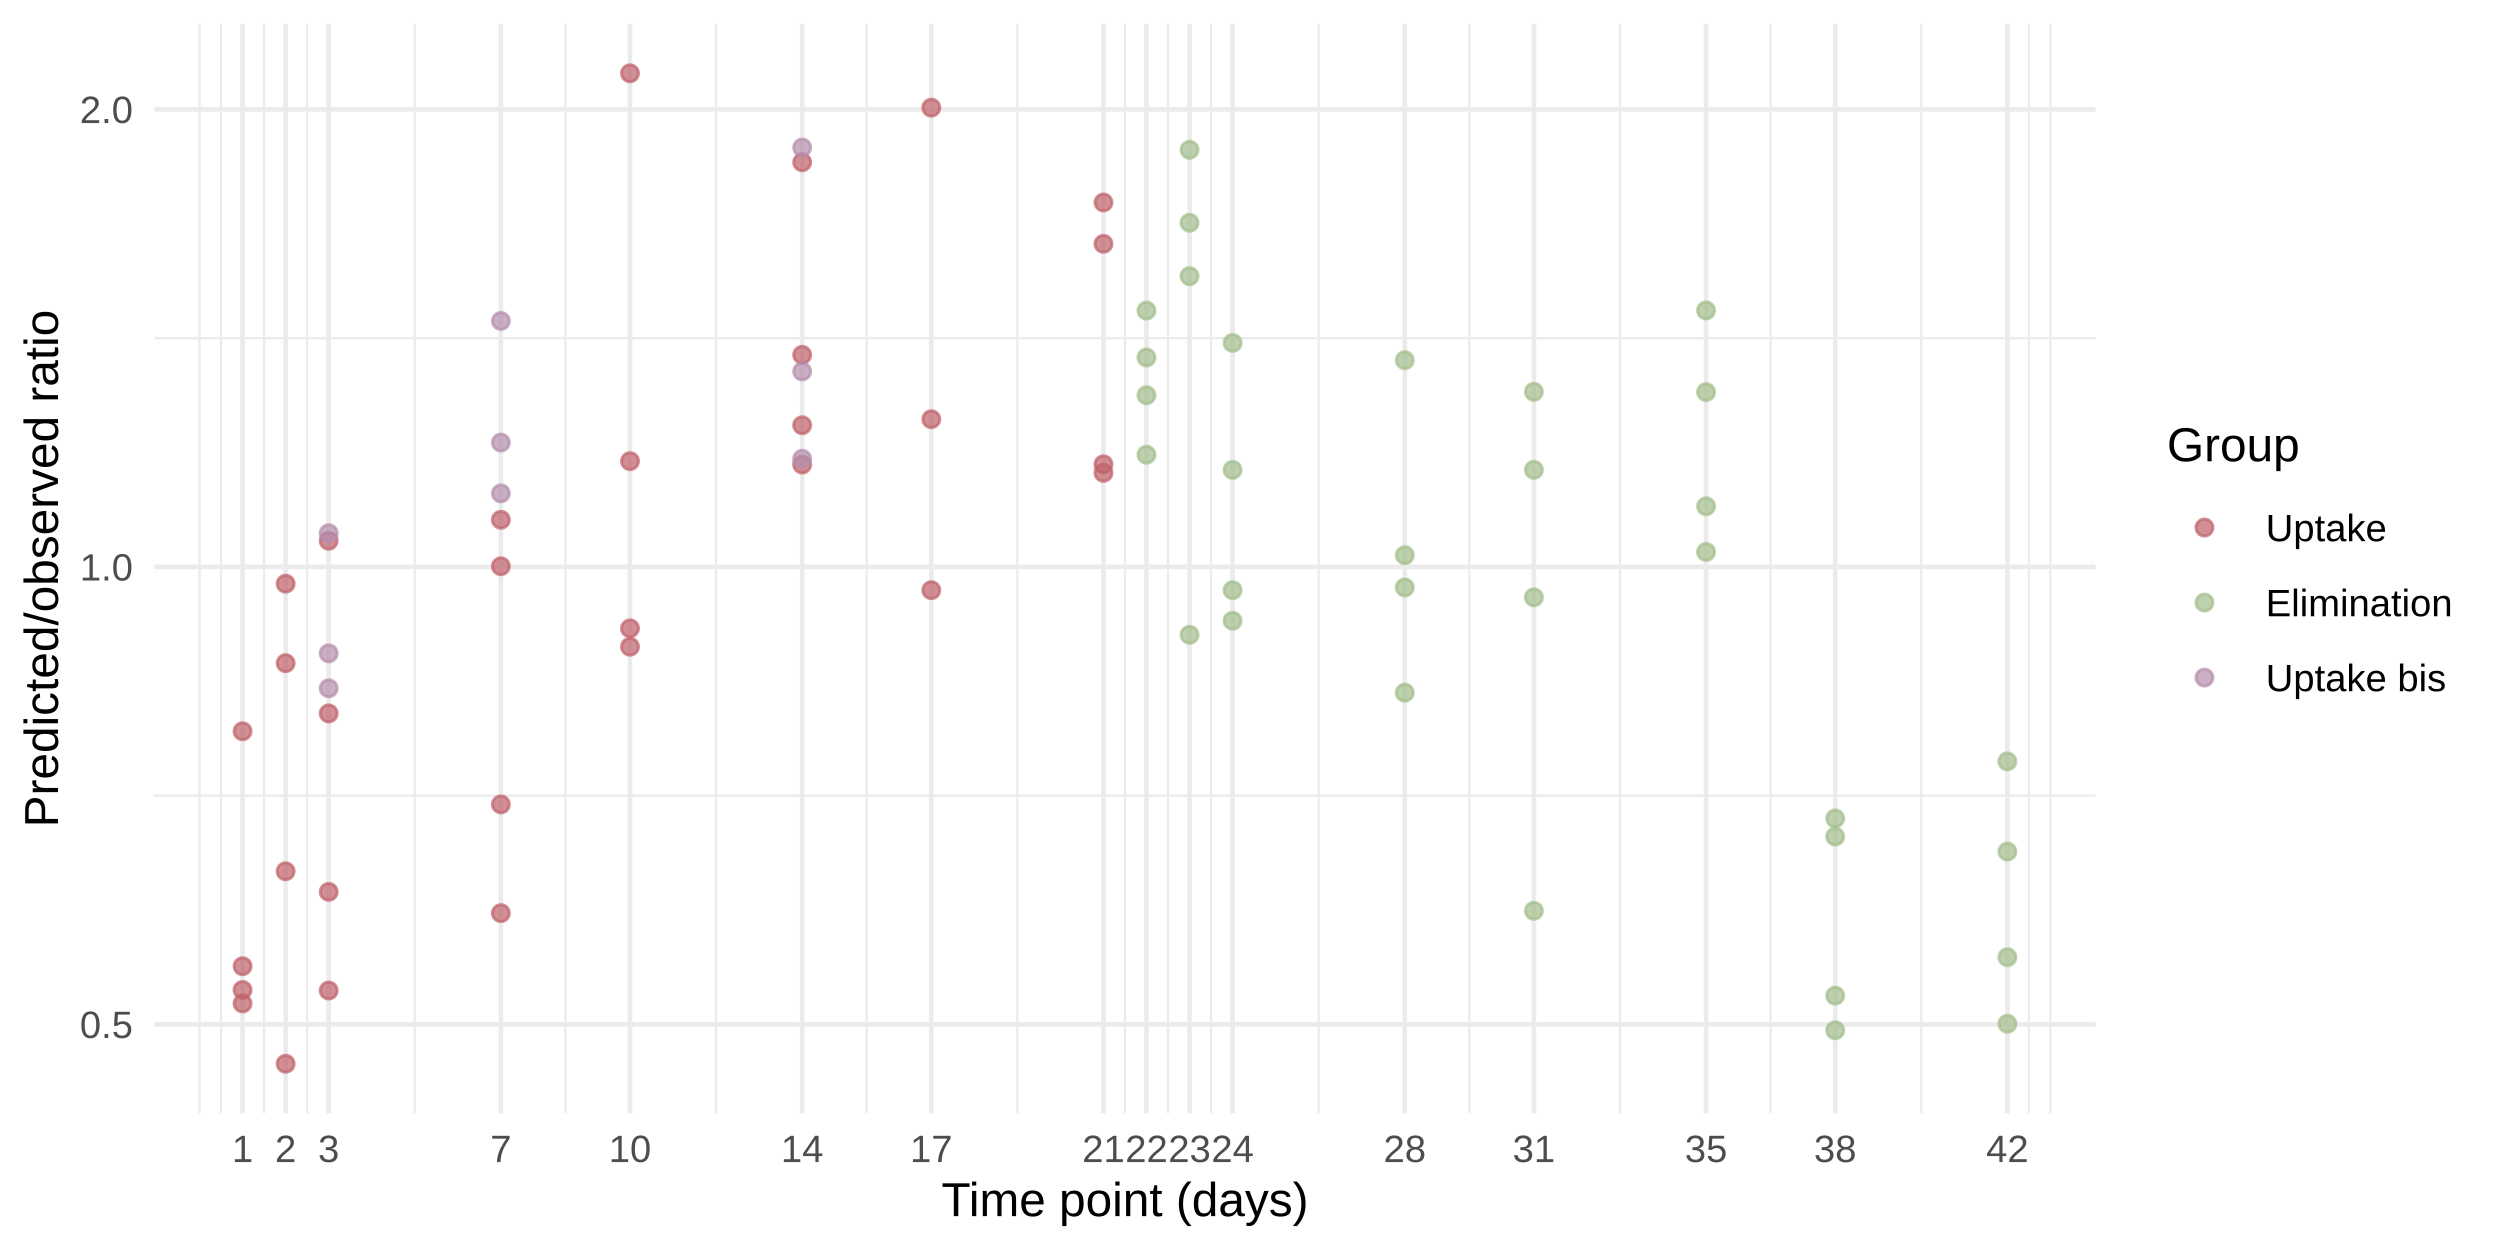
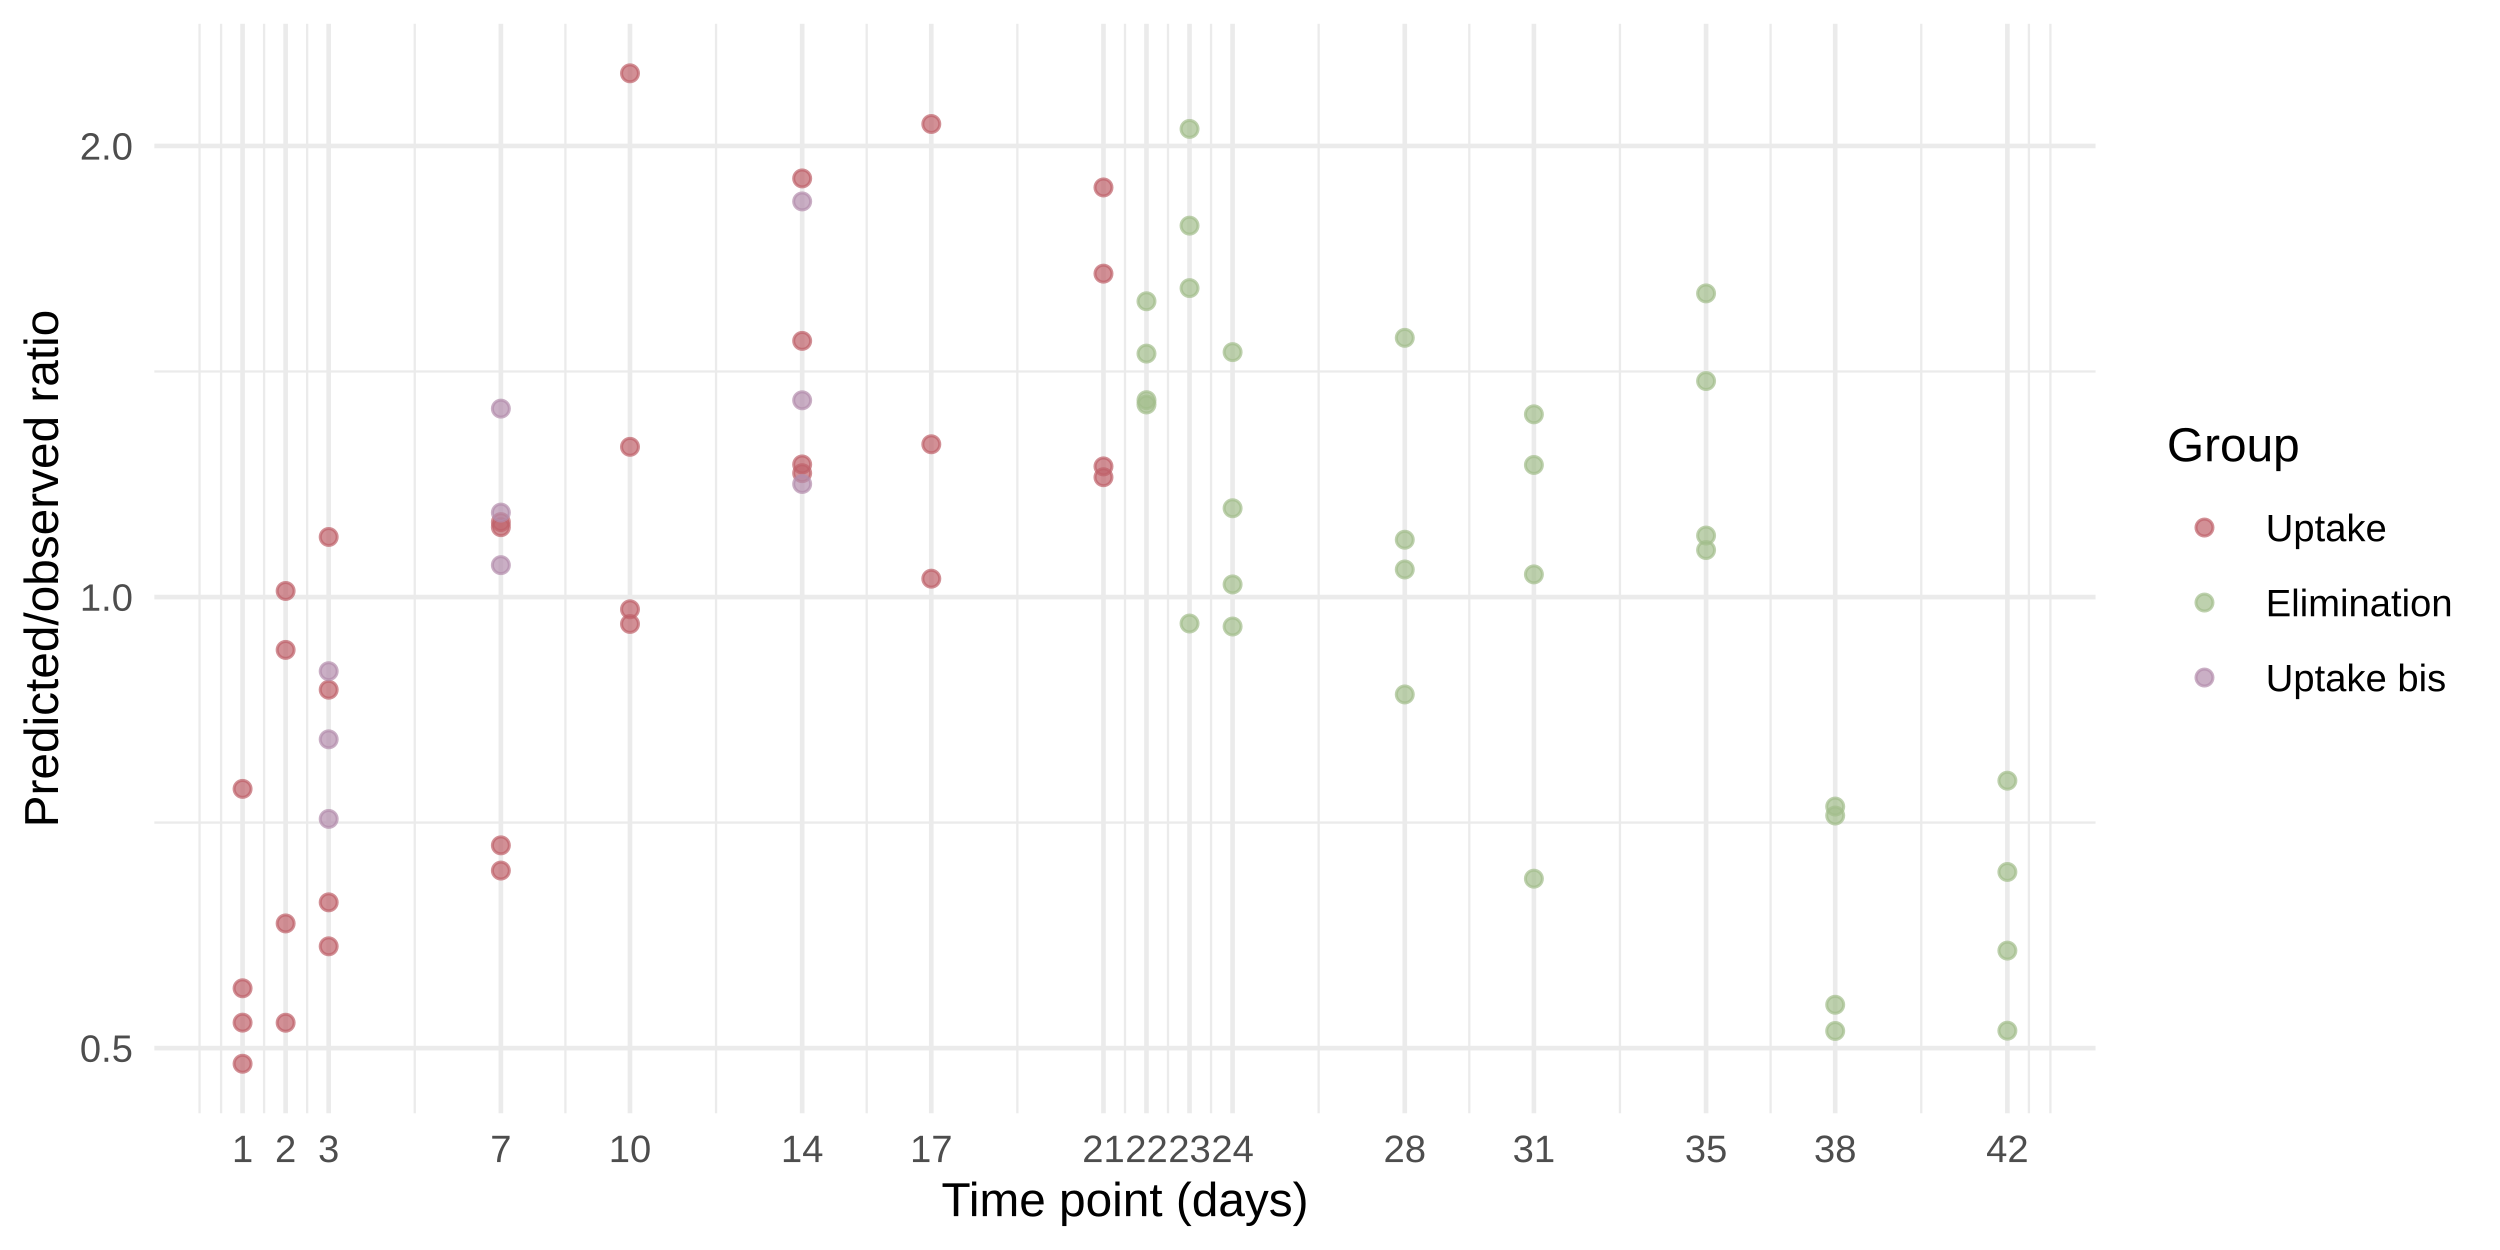
<svg xmlns="http://www.w3.org/2000/svg" width="576.00pt" height="288.00pt" viewBox="0 0 576.00 288.00">
  <g class="svglite">
    <defs>
      <style type="text/css">
    .svglite line, .svglite polyline, .svglite polygon, .svglite path, .svglite rect, .svglite circle {
      fill: none;
      stroke: #000000;
      stroke-linecap: round;
      stroke-linejoin: round;
      stroke-miterlimit: 10.00;
    }
    .svglite text {
      white-space: pre;
    }
    .svglite g.glyphgroup path {
      fill: inherit;
      stroke: none;
    }
  </style>
    </defs>
    <rect width="100%" height="100%" style="stroke: none; fill: #FFFFFF;" />
    <defs>
      <clipPath id="cpMC4wMHw1NzYuMDB8MC4wMHwyODguMDA=">
        <rect x="0.00" y="0.00" width="576.00" height="288.00" />
      </clipPath>
    </defs>
    <g clip-path="url(#cpMC4wMHw1NzYuMDB8MC4wMHwyODguMDA=)">
      <rect x="-0" y="0.00" width="576.00" height="288.00" style="stroke-width: 1.07; stroke: none; fill: #FFFFFF;" />
    </g>
    <defs>
      <clipPath id="cpMzUuNTZ8NDgyLjgzfDUuNDh8MjU2LjUw">
        <rect x="35.56" y="5.48" width="447.26" height="251.02" />
      </clipPath>
    </defs>
    <g clip-path="url(#cpMzUuNTZ8NDgyLjgzfDUuNDh8MjU2LjUw)">
-       <polyline points="35.56,183.31 482.83,183.31 " style="stroke-width: 0.53; stroke: #EBEBEB; stroke-linecap: butt;" />
-       <polyline points="35.56,77.91 482.83,77.91 " style="stroke-width: 0.53; stroke: #EBEBEB; stroke-linecap: butt;" />
+       <polyline points="35.56,189.52 482.83,189.52 " style="stroke-width: 0.53; stroke: #EBEBEB; stroke-linecap: butt;" />
+       <polyline points="35.56,85.59 482.83,85.59 " style="stroke-width: 0.53; stroke: #EBEBEB; stroke-linecap: butt;" />
      <polyline points="45.98,256.50 45.98,5.48 " style="stroke-width: 0.53; stroke: #EBEBEB; stroke-linecap: butt;" />
      <polyline points="50.94,256.50 50.94,5.48 " style="stroke-width: 0.53; stroke: #EBEBEB; stroke-linecap: butt;" />
      <polyline points="60.85,256.50 60.85,5.48 " style="stroke-width: 0.53; stroke: #EBEBEB; stroke-linecap: butt;" />
      <polyline points="70.77,256.50 70.77,5.48 " style="stroke-width: 0.53; stroke: #EBEBEB; stroke-linecap: butt;" />
      <polyline points="95.56,256.50 95.56,5.48 " style="stroke-width: 0.53; stroke: #EBEBEB; stroke-linecap: butt;" />
      <polyline points="130.27,256.50 130.27,5.48 " style="stroke-width: 0.53; stroke: #EBEBEB; stroke-linecap: butt;" />
      <polyline points="164.98,256.50 164.98,5.48 " style="stroke-width: 0.53; stroke: #EBEBEB; stroke-linecap: butt;" />
      <polyline points="199.69,256.50 199.69,5.48 " style="stroke-width: 0.53; stroke: #EBEBEB; stroke-linecap: butt;" />
      <polyline points="234.40,256.50 234.40,5.48 " style="stroke-width: 0.53; stroke: #EBEBEB; stroke-linecap: butt;" />
      <polyline points="259.20,256.50 259.20,5.48 " style="stroke-width: 0.53; stroke: #EBEBEB; stroke-linecap: butt;" />
      <polyline points="269.11,256.50 269.11,5.48 " style="stroke-width: 0.53; stroke: #EBEBEB; stroke-linecap: butt;" />
      <polyline points="279.03,256.50 279.03,5.48 " style="stroke-width: 0.53; stroke: #EBEBEB; stroke-linecap: butt;" />
      <polyline points="303.82,256.50 303.82,5.48 " style="stroke-width: 0.53; stroke: #EBEBEB; stroke-linecap: butt;" />
      <polyline points="338.53,256.50 338.53,5.48 " style="stroke-width: 0.53; stroke: #EBEBEB; stroke-linecap: butt;" />
      <polyline points="373.24,256.50 373.24,5.48 " style="stroke-width: 0.53; stroke: #EBEBEB; stroke-linecap: butt;" />
      <polyline points="407.95,256.50 407.95,5.48 " style="stroke-width: 0.53; stroke: #EBEBEB; stroke-linecap: butt;" />
      <polyline points="442.66,256.50 442.66,5.48 " style="stroke-width: 0.53; stroke: #EBEBEB; stroke-linecap: butt;" />
      <polyline points="467.46,256.50 467.46,5.48 " style="stroke-width: 0.53; stroke: #EBEBEB; stroke-linecap: butt;" />
      <polyline points="472.41,256.50 472.41,5.48 " style="stroke-width: 0.53; stroke: #EBEBEB; stroke-linecap: butt;" />
-       <polyline points="35.56,236.01 482.83,236.01 " style="stroke-width: 1.07; stroke: #EBEBEB; stroke-linecap: butt;" />
-       <polyline points="35.56,130.61 482.83,130.61 " style="stroke-width: 1.07; stroke: #EBEBEB; stroke-linecap: butt;" />
-       <polyline points="35.56,25.20 482.83,25.20 " style="stroke-width: 1.07; stroke: #EBEBEB; stroke-linecap: butt;" />
+       <polyline points="35.56,241.49 482.83,241.49 " style="stroke-width: 1.07; stroke: #EBEBEB; stroke-linecap: butt;" />
+       <polyline points="35.56,137.56 482.83,137.56 " style="stroke-width: 1.07; stroke: #EBEBEB; stroke-linecap: butt;" />
+       <polyline points="35.56,33.63 482.83,33.63 " style="stroke-width: 1.07; stroke: #EBEBEB; stroke-linecap: butt;" />
      <polyline points="55.89,256.50 55.89,5.48 " style="stroke-width: 1.07; stroke: #EBEBEB; stroke-linecap: butt;" />
      <polyline points="65.81,256.50 65.81,5.48 " style="stroke-width: 1.07; stroke: #EBEBEB; stroke-linecap: butt;" />
      <polyline points="75.73,256.50 75.73,5.48 " style="stroke-width: 1.07; stroke: #EBEBEB; stroke-linecap: butt;" />
      <polyline points="115.40,256.50 115.40,5.48 " style="stroke-width: 1.07; stroke: #EBEBEB; stroke-linecap: butt;" />
      <polyline points="145.15,256.50 145.15,5.48 " style="stroke-width: 1.07; stroke: #EBEBEB; stroke-linecap: butt;" />
      <polyline points="184.82,256.50 184.82,5.48 " style="stroke-width: 1.07; stroke: #EBEBEB; stroke-linecap: butt;" />
      <polyline points="214.57,256.50 214.57,5.48 " style="stroke-width: 1.07; stroke: #EBEBEB; stroke-linecap: butt;" />
      <polyline points="254.24,256.50 254.24,5.48 " style="stroke-width: 1.07; stroke: #EBEBEB; stroke-linecap: butt;" />
      <polyline points="264.15,256.50 264.15,5.48 " style="stroke-width: 1.07; stroke: #EBEBEB; stroke-linecap: butt;" />
      <polyline points="274.07,256.50 274.07,5.48 " style="stroke-width: 1.07; stroke: #EBEBEB; stroke-linecap: butt;" />
      <polyline points="283.99,256.50 283.99,5.48 " style="stroke-width: 1.07; stroke: #EBEBEB; stroke-linecap: butt;" />
      <polyline points="323.66,256.50 323.66,5.48 " style="stroke-width: 1.07; stroke: #EBEBEB; stroke-linecap: butt;" />
      <polyline points="353.41,256.50 353.41,5.48 " style="stroke-width: 1.07; stroke: #EBEBEB; stroke-linecap: butt;" />
      <polyline points="393.08,256.50 393.08,5.48 " style="stroke-width: 1.07; stroke: #EBEBEB; stroke-linecap: butt;" />
      <polyline points="422.83,256.50 422.83,5.48 " style="stroke-width: 1.07; stroke: #EBEBEB; stroke-linecap: butt;" />
      <polyline points="462.50,256.50 462.50,5.48 " style="stroke-width: 1.07; stroke: #EBEBEB; stroke-linecap: butt;" />
-       <circle cx="55.89" cy="222.61" r="1.95" style="stroke-width: 0.71; stroke: #BF616A; stroke-opacity: 0.70; fill: #BF616A; fill-opacity: 0.70;" />
-       <circle cx="55.89" cy="168.48" r="1.95" style="stroke-width: 0.71; stroke: #BF616A; stroke-opacity: 0.70; fill: #BF616A; fill-opacity: 0.70;" />
-       <circle cx="55.89" cy="231.19" r="1.95" style="stroke-width: 0.71; stroke: #BF616A; stroke-opacity: 0.70; fill: #BF616A; fill-opacity: 0.70;" />
-       <circle cx="55.89" cy="228.09" r="1.95" style="stroke-width: 0.71; stroke: #BF616A; stroke-opacity: 0.70; fill: #BF616A; fill-opacity: 0.70;" />
-       <circle cx="65.81" cy="152.79" r="1.95" style="stroke-width: 0.71; stroke: #BF616A; stroke-opacity: 0.70; fill: #BF616A; fill-opacity: 0.70;" />
-       <circle cx="65.81" cy="134.48" r="1.95" style="stroke-width: 0.71; stroke: #BF616A; stroke-opacity: 0.70; fill: #BF616A; fill-opacity: 0.70;" />
-       <circle cx="65.81" cy="200.74" r="1.95" style="stroke-width: 0.71; stroke: #BF616A; stroke-opacity: 0.70; fill: #BF616A; fill-opacity: 0.70;" />
-       <circle cx="65.81" cy="245.09" r="1.95" style="stroke-width: 0.71; stroke: #BF616A; stroke-opacity: 0.70; fill: #BF616A; fill-opacity: 0.70;" />
-       <circle cx="75.73" cy="124.59" r="1.95" style="stroke-width: 0.71; stroke: #BF616A; stroke-opacity: 0.70; fill: #BF616A; fill-opacity: 0.70;" />
-       <circle cx="75.73" cy="164.37" r="1.95" style="stroke-width: 0.71; stroke: #BF616A; stroke-opacity: 0.70; fill: #BF616A; fill-opacity: 0.70;" />
-       <circle cx="75.73" cy="228.21" r="1.95" style="stroke-width: 0.71; stroke: #BF616A; stroke-opacity: 0.70; fill: #BF616A; fill-opacity: 0.70;" />
-       <circle cx="75.73" cy="205.48" r="1.95" style="stroke-width: 0.71; stroke: #BF616A; stroke-opacity: 0.70; fill: #BF616A; fill-opacity: 0.70;" />
-       <circle cx="115.40" cy="119.76" r="1.95" style="stroke-width: 0.71; stroke: #BF616A; stroke-opacity: 0.70; fill: #BF616A; fill-opacity: 0.70;" />
-       <circle cx="115.40" cy="130.46" r="1.95" style="stroke-width: 0.71; stroke: #BF616A; stroke-opacity: 0.70; fill: #BF616A; fill-opacity: 0.70;" />
-       <circle cx="115.40" cy="185.33" r="1.95" style="stroke-width: 0.71; stroke: #BF616A; stroke-opacity: 0.70; fill: #BF616A; fill-opacity: 0.70;" />
-       <circle cx="115.40" cy="210.39" r="1.95" style="stroke-width: 0.71; stroke: #BF616A; stroke-opacity: 0.70; fill: #BF616A; fill-opacity: 0.70;" />
-       <circle cx="145.15" cy="106.25" r="1.95" style="stroke-width: 0.71; stroke: #BF616A; stroke-opacity: 0.70; fill: #BF616A; fill-opacity: 0.70;" />
+       <circle cx="55.89" cy="227.70" r="1.95" style="stroke-width: 0.71; stroke: #BF616A; stroke-opacity: 0.70; fill: #BF616A; fill-opacity: 0.70;" />
+       <circle cx="55.89" cy="181.76" r="1.95" style="stroke-width: 0.71; stroke: #BF616A; stroke-opacity: 0.70; fill: #BF616A; fill-opacity: 0.70;" />
+       <circle cx="55.89" cy="235.62" r="1.95" style="stroke-width: 0.71; stroke: #BF616A; stroke-opacity: 0.70; fill: #BF616A; fill-opacity: 0.70;" />
+       <circle cx="55.89" cy="245.09" r="1.95" style="stroke-width: 0.71; stroke: #BF616A; stroke-opacity: 0.70; fill: #BF616A; fill-opacity: 0.70;" />
+       <circle cx="65.81" cy="149.74" r="1.95" style="stroke-width: 0.71; stroke: #BF616A; stroke-opacity: 0.70; fill: #BF616A; fill-opacity: 0.70;" />
+       <circle cx="65.81" cy="136.16" r="1.95" style="stroke-width: 0.71; stroke: #BF616A; stroke-opacity: 0.70; fill: #BF616A; fill-opacity: 0.70;" />
+       <circle cx="65.81" cy="212.76" r="1.95" style="stroke-width: 0.71; stroke: #BF616A; stroke-opacity: 0.70; fill: #BF616A; fill-opacity: 0.70;" />
+       <circle cx="65.81" cy="235.64" r="1.95" style="stroke-width: 0.71; stroke: #BF616A; stroke-opacity: 0.70; fill: #BF616A; fill-opacity: 0.70;" />
+       <circle cx="75.73" cy="123.72" r="1.95" style="stroke-width: 0.71; stroke: #BF616A; stroke-opacity: 0.70; fill: #BF616A; fill-opacity: 0.70;" />
+       <circle cx="75.73" cy="158.91" r="1.95" style="stroke-width: 0.71; stroke: #BF616A; stroke-opacity: 0.70; fill: #BF616A; fill-opacity: 0.70;" />
+       <circle cx="75.73" cy="218.03" r="1.95" style="stroke-width: 0.71; stroke: #BF616A; stroke-opacity: 0.70; fill: #BF616A; fill-opacity: 0.70;" />
+       <circle cx="75.73" cy="207.90" r="1.95" style="stroke-width: 0.71; stroke: #BF616A; stroke-opacity: 0.70; fill: #BF616A; fill-opacity: 0.70;" />
+       <circle cx="115.40" cy="120.29" r="1.95" style="stroke-width: 0.71; stroke: #BF616A; stroke-opacity: 0.70; fill: #BF616A; fill-opacity: 0.70;" />
+       <circle cx="115.40" cy="121.46" r="1.95" style="stroke-width: 0.71; stroke: #BF616A; stroke-opacity: 0.70; fill: #BF616A; fill-opacity: 0.70;" />
+       <circle cx="115.40" cy="194.77" r="1.95" style="stroke-width: 0.71; stroke: #BF616A; stroke-opacity: 0.70; fill: #BF616A; fill-opacity: 0.70;" />
+       <circle cx="115.40" cy="200.58" r="1.95" style="stroke-width: 0.71; stroke: #BF616A; stroke-opacity: 0.70; fill: #BF616A; fill-opacity: 0.70;" />
+       <circle cx="145.15" cy="102.95" r="1.95" style="stroke-width: 0.71; stroke: #BF616A; stroke-opacity: 0.70; fill: #BF616A; fill-opacity: 0.70;" />
      <circle cx="145.15" cy="16.89" r="1.95" style="stroke-width: 0.71; stroke: #BF616A; stroke-opacity: 0.70; fill: #BF616A; fill-opacity: 0.70;" />
-       <circle cx="145.15" cy="144.77" r="1.95" style="stroke-width: 0.71; stroke: #BF616A; stroke-opacity: 0.70; fill: #BF616A; fill-opacity: 0.70;" />
-       <circle cx="145.15" cy="149.00" r="1.95" style="stroke-width: 0.71; stroke: #BF616A; stroke-opacity: 0.70; fill: #BF616A; fill-opacity: 0.70;" />
-       <circle cx="184.82" cy="81.76" r="1.95" style="stroke-width: 0.71; stroke: #BF616A; stroke-opacity: 0.70; fill: #BF616A; fill-opacity: 0.70;" />
-       <circle cx="184.82" cy="37.38" r="1.95" style="stroke-width: 0.71; stroke: #BF616A; stroke-opacity: 0.70; fill: #BF616A; fill-opacity: 0.70;" />
-       <circle cx="184.82" cy="107.04" r="1.95" style="stroke-width: 0.71; stroke: #BF616A; stroke-opacity: 0.70; fill: #BF616A; fill-opacity: 0.70;" />
-       <circle cx="184.82" cy="97.98" r="1.95" style="stroke-width: 0.71; stroke: #BF616A; stroke-opacity: 0.70; fill: #BF616A; fill-opacity: 0.70;" />
-       <circle cx="214.57" cy="24.81" r="1.95" style="stroke-width: 0.71; stroke: #BF616A; stroke-opacity: 0.70; fill: #BF616A; fill-opacity: 0.70;" />
-       <circle cx="214.57" cy="135.97" r="1.95" style="stroke-width: 0.71; stroke: #BF616A; stroke-opacity: 0.70; fill: #BF616A; fill-opacity: 0.70;" />
-       <circle cx="214.57" cy="96.58" r="1.95" style="stroke-width: 0.71; stroke: #BF616A; stroke-opacity: 0.70; fill: #BF616A; fill-opacity: 0.70;" />
-       <circle cx="254.24" cy="46.65" r="1.95" style="stroke-width: 0.71; stroke: #BF616A; stroke-opacity: 0.70; fill: #BF616A; fill-opacity: 0.70;" />
-       <circle cx="254.24" cy="106.97" r="1.95" style="stroke-width: 0.71; stroke: #BF616A; stroke-opacity: 0.70; fill: #BF616A; fill-opacity: 0.70;" />
-       <circle cx="254.24" cy="56.17" r="1.95" style="stroke-width: 0.71; stroke: #BF616A; stroke-opacity: 0.70; fill: #BF616A; fill-opacity: 0.70;" />
-       <circle cx="254.24" cy="108.94" r="1.95" style="stroke-width: 0.71; stroke: #BF616A; stroke-opacity: 0.70; fill: #BF616A; fill-opacity: 0.70;" />
-       <circle cx="264.15" cy="82.37" r="1.95" style="stroke-width: 0.71; stroke: #A3BE8C; stroke-opacity: 0.70; fill: #A3BE8C; fill-opacity: 0.70;" />
-       <circle cx="264.15" cy="91.06" r="1.95" style="stroke-width: 0.71; stroke: #A3BE8C; stroke-opacity: 0.70; fill: #A3BE8C; fill-opacity: 0.70;" />
-       <circle cx="264.15" cy="104.77" r="1.95" style="stroke-width: 0.71; stroke: #A3BE8C; stroke-opacity: 0.70; fill: #A3BE8C; fill-opacity: 0.70;" />
-       <circle cx="264.15" cy="71.56" r="1.95" style="stroke-width: 0.71; stroke: #A3BE8C; stroke-opacity: 0.70; fill: #A3BE8C; fill-opacity: 0.70;" />
-       <circle cx="274.07" cy="146.26" r="1.95" style="stroke-width: 0.71; stroke: #A3BE8C; stroke-opacity: 0.70; fill: #A3BE8C; fill-opacity: 0.70;" />
-       <circle cx="274.07" cy="63.63" r="1.95" style="stroke-width: 0.71; stroke: #A3BE8C; stroke-opacity: 0.70; fill: #A3BE8C; fill-opacity: 0.70;" />
-       <circle cx="274.07" cy="34.52" r="1.95" style="stroke-width: 0.71; stroke: #A3BE8C; stroke-opacity: 0.70; fill: #A3BE8C; fill-opacity: 0.70;" />
-       <circle cx="274.07" cy="51.33" r="1.95" style="stroke-width: 0.71; stroke: #A3BE8C; stroke-opacity: 0.70; fill: #A3BE8C; fill-opacity: 0.70;" />
-       <circle cx="283.99" cy="79.00" r="1.95" style="stroke-width: 0.71; stroke: #A3BE8C; stroke-opacity: 0.70; fill: #A3BE8C; fill-opacity: 0.70;" />
-       <circle cx="283.99" cy="135.98" r="1.95" style="stroke-width: 0.71; stroke: #A3BE8C; stroke-opacity: 0.70; fill: #A3BE8C; fill-opacity: 0.70;" />
-       <circle cx="283.99" cy="108.26" r="1.95" style="stroke-width: 0.71; stroke: #A3BE8C; stroke-opacity: 0.70; fill: #A3BE8C; fill-opacity: 0.70;" />
-       <circle cx="283.99" cy="143.03" r="1.95" style="stroke-width: 0.71; stroke: #A3BE8C; stroke-opacity: 0.70; fill: #A3BE8C; fill-opacity: 0.70;" />
-       <circle cx="323.66" cy="159.59" r="1.95" style="stroke-width: 0.71; stroke: #A3BE8C; stroke-opacity: 0.70; fill: #A3BE8C; fill-opacity: 0.70;" />
-       <circle cx="323.66" cy="82.99" r="1.95" style="stroke-width: 0.71; stroke: #A3BE8C; stroke-opacity: 0.70; fill: #A3BE8C; fill-opacity: 0.70;" />
-       <circle cx="323.66" cy="127.92" r="1.95" style="stroke-width: 0.71; stroke: #A3BE8C; stroke-opacity: 0.70; fill: #A3BE8C; fill-opacity: 0.70;" />
-       <circle cx="323.66" cy="135.35" r="1.95" style="stroke-width: 0.71; stroke: #A3BE8C; stroke-opacity: 0.70; fill: #A3BE8C; fill-opacity: 0.70;" />
-       <circle cx="353.41" cy="209.85" r="1.95" style="stroke-width: 0.71; stroke: #A3BE8C; stroke-opacity: 0.70; fill: #A3BE8C; fill-opacity: 0.70;" />
-       <circle cx="353.41" cy="90.27" r="1.95" style="stroke-width: 0.71; stroke: #A3BE8C; stroke-opacity: 0.70; fill: #A3BE8C; fill-opacity: 0.70;" />
-       <circle cx="353.41" cy="108.25" r="1.95" style="stroke-width: 0.71; stroke: #A3BE8C; stroke-opacity: 0.70; fill: #A3BE8C; fill-opacity: 0.70;" />
-       <circle cx="353.41" cy="137.62" r="1.95" style="stroke-width: 0.71; stroke: #A3BE8C; stroke-opacity: 0.70; fill: #A3BE8C; fill-opacity: 0.70;" />
-       <circle cx="393.08" cy="90.33" r="1.95" style="stroke-width: 0.71; stroke: #A3BE8C; stroke-opacity: 0.70; fill: #A3BE8C; fill-opacity: 0.70;" />
-       <circle cx="393.08" cy="127.17" r="1.95" style="stroke-width: 0.71; stroke: #A3BE8C; stroke-opacity: 0.70; fill: #A3BE8C; fill-opacity: 0.70;" />
-       <circle cx="393.08" cy="116.65" r="1.95" style="stroke-width: 0.71; stroke: #A3BE8C; stroke-opacity: 0.70; fill: #A3BE8C; fill-opacity: 0.70;" />
-       <circle cx="393.08" cy="71.52" r="1.95" style="stroke-width: 0.71; stroke: #A3BE8C; stroke-opacity: 0.70; fill: #A3BE8C; fill-opacity: 0.70;" />
-       <circle cx="422.83" cy="229.40" r="1.95" style="stroke-width: 0.71; stroke: #A3BE8C; stroke-opacity: 0.70; fill: #A3BE8C; fill-opacity: 0.70;" />
-       <circle cx="422.83" cy="237.38" r="1.95" style="stroke-width: 0.71; stroke: #A3BE8C; stroke-opacity: 0.70; fill: #A3BE8C; fill-opacity: 0.70;" />
-       <circle cx="422.83" cy="188.56" r="1.95" style="stroke-width: 0.71; stroke: #A3BE8C; stroke-opacity: 0.70; fill: #A3BE8C; fill-opacity: 0.70;" />
-       <circle cx="422.83" cy="192.74" r="1.95" style="stroke-width: 0.71; stroke: #A3BE8C; stroke-opacity: 0.70; fill: #A3BE8C; fill-opacity: 0.70;" />
-       <circle cx="462.50" cy="235.87" r="1.95" style="stroke-width: 0.71; stroke: #A3BE8C; stroke-opacity: 0.70; fill: #A3BE8C; fill-opacity: 0.70;" />
-       <circle cx="462.50" cy="175.42" r="1.95" style="stroke-width: 0.71; stroke: #A3BE8C; stroke-opacity: 0.70; fill: #A3BE8C; fill-opacity: 0.70;" />
-       <circle cx="462.50" cy="196.20" r="1.95" style="stroke-width: 0.71; stroke: #A3BE8C; stroke-opacity: 0.70; fill: #A3BE8C; fill-opacity: 0.70;" />
-       <circle cx="462.50" cy="220.54" r="1.95" style="stroke-width: 0.71; stroke: #A3BE8C; stroke-opacity: 0.70; fill: #A3BE8C; fill-opacity: 0.70;" />
-       <circle cx="75.73" cy="150.53" r="1.95" style="stroke-width: 0.71; stroke: #B48EAD; stroke-opacity: 0.70; fill: #B48EAD; fill-opacity: 0.70;" />
-       <circle cx="75.73" cy="122.85" r="1.95" style="stroke-width: 0.71; stroke: #B48EAD; stroke-opacity: 0.70; fill: #B48EAD; fill-opacity: 0.70;" />
-       <circle cx="75.73" cy="158.58" r="1.95" style="stroke-width: 0.71; stroke: #B48EAD; stroke-opacity: 0.70; fill: #B48EAD; fill-opacity: 0.70;" />
-       <circle cx="115.40" cy="73.95" r="1.95" style="stroke-width: 0.71; stroke: #B48EAD; stroke-opacity: 0.70; fill: #B48EAD; fill-opacity: 0.70;" />
-       <circle cx="115.40" cy="113.67" r="1.95" style="stroke-width: 0.71; stroke: #B48EAD; stroke-opacity: 0.70; fill: #B48EAD; fill-opacity: 0.70;" />
-       <circle cx="115.40" cy="101.97" r="1.95" style="stroke-width: 0.71; stroke: #B48EAD; stroke-opacity: 0.70; fill: #B48EAD; fill-opacity: 0.70;" />
-       <circle cx="184.82" cy="105.70" r="1.95" style="stroke-width: 0.71; stroke: #B48EAD; stroke-opacity: 0.70; fill: #B48EAD; fill-opacity: 0.70;" />
-       <circle cx="184.82" cy="33.99" r="1.95" style="stroke-width: 0.71; stroke: #B48EAD; stroke-opacity: 0.70; fill: #B48EAD; fill-opacity: 0.70;" />
-       <circle cx="184.82" cy="85.58" r="1.95" style="stroke-width: 0.71; stroke: #B48EAD; stroke-opacity: 0.70; fill: #B48EAD; fill-opacity: 0.70;" />
+       <circle cx="145.15" cy="143.76" r="1.95" style="stroke-width: 0.71; stroke: #BF616A; stroke-opacity: 0.70; fill: #BF616A; fill-opacity: 0.70;" />
+       <circle cx="145.15" cy="140.38" r="1.95" style="stroke-width: 0.71; stroke: #BF616A; stroke-opacity: 0.70; fill: #BF616A; fill-opacity: 0.70;" />
+       <circle cx="184.82" cy="78.54" r="1.95" style="stroke-width: 0.71; stroke: #BF616A; stroke-opacity: 0.70; fill: #BF616A; fill-opacity: 0.70;" />
+       <circle cx="184.82" cy="41.11" r="1.95" style="stroke-width: 0.71; stroke: #BF616A; stroke-opacity: 0.70; fill: #BF616A; fill-opacity: 0.70;" />
+       <circle cx="184.82" cy="107.01" r="1.95" style="stroke-width: 0.71; stroke: #BF616A; stroke-opacity: 0.70; fill: #BF616A; fill-opacity: 0.70;" />
+       <circle cx="184.82" cy="109.02" r="1.95" style="stroke-width: 0.71; stroke: #BF616A; stroke-opacity: 0.70; fill: #BF616A; fill-opacity: 0.70;" />
+       <circle cx="214.57" cy="28.57" r="1.95" style="stroke-width: 0.71; stroke: #BF616A; stroke-opacity: 0.70; fill: #BF616A; fill-opacity: 0.70;" />
+       <circle cx="214.57" cy="133.33" r="1.95" style="stroke-width: 0.71; stroke: #BF616A; stroke-opacity: 0.70; fill: #BF616A; fill-opacity: 0.70;" />
+       <circle cx="214.57" cy="102.36" r="1.95" style="stroke-width: 0.71; stroke: #BF616A; stroke-opacity: 0.70; fill: #BF616A; fill-opacity: 0.70;" />
+       <circle cx="254.24" cy="43.19" r="1.95" style="stroke-width: 0.71; stroke: #BF616A; stroke-opacity: 0.70; fill: #BF616A; fill-opacity: 0.70;" />
+       <circle cx="254.24" cy="107.46" r="1.95" style="stroke-width: 0.71; stroke: #BF616A; stroke-opacity: 0.70; fill: #BF616A; fill-opacity: 0.70;" />
+       <circle cx="254.24" cy="63.05" r="1.95" style="stroke-width: 0.71; stroke: #BF616A; stroke-opacity: 0.70; fill: #BF616A; fill-opacity: 0.70;" />
+       <circle cx="254.24" cy="109.95" r="1.95" style="stroke-width: 0.71; stroke: #BF616A; stroke-opacity: 0.70; fill: #BF616A; fill-opacity: 0.70;" />
+       <circle cx="264.15" cy="81.47" r="1.95" style="stroke-width: 0.71; stroke: #A3BE8C; stroke-opacity: 0.70; fill: #A3BE8C; fill-opacity: 0.70;" />
+       <circle cx="264.15" cy="93.19" r="1.95" style="stroke-width: 0.71; stroke: #A3BE8C; stroke-opacity: 0.70; fill: #A3BE8C; fill-opacity: 0.70;" />
+       <circle cx="264.15" cy="92.20" r="1.95" style="stroke-width: 0.71; stroke: #A3BE8C; stroke-opacity: 0.70; fill: #A3BE8C; fill-opacity: 0.70;" />
+       <circle cx="264.15" cy="69.41" r="1.95" style="stroke-width: 0.71; stroke: #A3BE8C; stroke-opacity: 0.70; fill: #A3BE8C; fill-opacity: 0.70;" />
+       <circle cx="274.07" cy="143.66" r="1.95" style="stroke-width: 0.71; stroke: #A3BE8C; stroke-opacity: 0.70; fill: #A3BE8C; fill-opacity: 0.70;" />
+       <circle cx="274.07" cy="66.38" r="1.95" style="stroke-width: 0.71; stroke: #A3BE8C; stroke-opacity: 0.70; fill: #A3BE8C; fill-opacity: 0.70;" />
+       <circle cx="274.07" cy="29.70" r="1.95" style="stroke-width: 0.71; stroke: #A3BE8C; stroke-opacity: 0.70; fill: #A3BE8C; fill-opacity: 0.70;" />
+       <circle cx="274.07" cy="51.99" r="1.95" style="stroke-width: 0.71; stroke: #A3BE8C; stroke-opacity: 0.70; fill: #A3BE8C; fill-opacity: 0.70;" />
+       <circle cx="283.99" cy="81.13" r="1.95" style="stroke-width: 0.71; stroke: #A3BE8C; stroke-opacity: 0.70; fill: #A3BE8C; fill-opacity: 0.70;" />
+       <circle cx="283.99" cy="134.65" r="1.95" style="stroke-width: 0.71; stroke: #A3BE8C; stroke-opacity: 0.70; fill: #A3BE8C; fill-opacity: 0.70;" />
+       <circle cx="283.99" cy="117.10" r="1.95" style="stroke-width: 0.71; stroke: #A3BE8C; stroke-opacity: 0.70; fill: #A3BE8C; fill-opacity: 0.70;" />
+       <circle cx="283.99" cy="144.35" r="1.95" style="stroke-width: 0.71; stroke: #A3BE8C; stroke-opacity: 0.70; fill: #A3BE8C; fill-opacity: 0.70;" />
+       <circle cx="323.66" cy="160.00" r="1.95" style="stroke-width: 0.71; stroke: #A3BE8C; stroke-opacity: 0.70; fill: #A3BE8C; fill-opacity: 0.70;" />
+       <circle cx="323.66" cy="77.84" r="1.95" style="stroke-width: 0.71; stroke: #A3BE8C; stroke-opacity: 0.70; fill: #A3BE8C; fill-opacity: 0.70;" />
+       <circle cx="323.66" cy="124.36" r="1.95" style="stroke-width: 0.71; stroke: #A3BE8C; stroke-opacity: 0.70; fill: #A3BE8C; fill-opacity: 0.70;" />
+       <circle cx="323.66" cy="131.21" r="1.95" style="stroke-width: 0.71; stroke: #A3BE8C; stroke-opacity: 0.70; fill: #A3BE8C; fill-opacity: 0.70;" />
+       <circle cx="353.41" cy="202.45" r="1.95" style="stroke-width: 0.71; stroke: #A3BE8C; stroke-opacity: 0.70; fill: #A3BE8C; fill-opacity: 0.70;" />
+       <circle cx="353.41" cy="95.46" r="1.95" style="stroke-width: 0.71; stroke: #A3BE8C; stroke-opacity: 0.70; fill: #A3BE8C; fill-opacity: 0.70;" />
+       <circle cx="353.41" cy="107.13" r="1.95" style="stroke-width: 0.71; stroke: #A3BE8C; stroke-opacity: 0.70; fill: #A3BE8C; fill-opacity: 0.70;" />
+       <circle cx="353.41" cy="132.34" r="1.95" style="stroke-width: 0.71; stroke: #A3BE8C; stroke-opacity: 0.70; fill: #A3BE8C; fill-opacity: 0.70;" />
+       <circle cx="393.08" cy="87.79" r="1.95" style="stroke-width: 0.71; stroke: #A3BE8C; stroke-opacity: 0.70; fill: #A3BE8C; fill-opacity: 0.70;" />
+       <circle cx="393.08" cy="126.73" r="1.95" style="stroke-width: 0.71; stroke: #A3BE8C; stroke-opacity: 0.70; fill: #A3BE8C; fill-opacity: 0.70;" />
+       <circle cx="393.08" cy="123.39" r="1.95" style="stroke-width: 0.71; stroke: #A3BE8C; stroke-opacity: 0.70; fill: #A3BE8C; fill-opacity: 0.70;" />
+       <circle cx="393.08" cy="67.60" r="1.95" style="stroke-width: 0.71; stroke: #A3BE8C; stroke-opacity: 0.70; fill: #A3BE8C; fill-opacity: 0.70;" />
+       <circle cx="422.83" cy="231.50" r="1.95" style="stroke-width: 0.71; stroke: #A3BE8C; stroke-opacity: 0.70; fill: #A3BE8C; fill-opacity: 0.70;" />
+       <circle cx="422.83" cy="237.54" r="1.95" style="stroke-width: 0.71; stroke: #A3BE8C; stroke-opacity: 0.70; fill: #A3BE8C; fill-opacity: 0.70;" />
+       <circle cx="422.83" cy="185.83" r="1.95" style="stroke-width: 0.71; stroke: #A3BE8C; stroke-opacity: 0.70; fill: #A3BE8C; fill-opacity: 0.70;" />
+       <circle cx="422.83" cy="187.90" r="1.95" style="stroke-width: 0.71; stroke: #A3BE8C; stroke-opacity: 0.70; fill: #A3BE8C; fill-opacity: 0.70;" />
+       <circle cx="462.50" cy="237.47" r="1.95" style="stroke-width: 0.71; stroke: #A3BE8C; stroke-opacity: 0.70; fill: #A3BE8C; fill-opacity: 0.70;" />
+       <circle cx="462.50" cy="179.87" r="1.95" style="stroke-width: 0.71; stroke: #A3BE8C; stroke-opacity: 0.70; fill: #A3BE8C; fill-opacity: 0.70;" />
+       <circle cx="462.50" cy="200.90" r="1.95" style="stroke-width: 0.71; stroke: #A3BE8C; stroke-opacity: 0.70; fill: #A3BE8C; fill-opacity: 0.70;" />
+       <circle cx="462.50" cy="219.02" r="1.95" style="stroke-width: 0.71; stroke: #A3BE8C; stroke-opacity: 0.70; fill: #A3BE8C; fill-opacity: 0.70;" />
+       <circle cx="75.73" cy="170.34" r="1.95" style="stroke-width: 0.71; stroke: #B48EAD; stroke-opacity: 0.70; fill: #B48EAD; fill-opacity: 0.70;" />
+       <circle cx="75.73" cy="154.64" r="1.95" style="stroke-width: 0.71; stroke: #B48EAD; stroke-opacity: 0.70; fill: #B48EAD; fill-opacity: 0.70;" />
+       <circle cx="75.73" cy="188.68" r="1.95" style="stroke-width: 0.71; stroke: #B48EAD; stroke-opacity: 0.70; fill: #B48EAD; fill-opacity: 0.70;" />
+       <circle cx="115.40" cy="94.15" r="1.95" style="stroke-width: 0.71; stroke: #B48EAD; stroke-opacity: 0.70; fill: #B48EAD; fill-opacity: 0.70;" />
+       <circle cx="115.40" cy="130.21" r="1.95" style="stroke-width: 0.71; stroke: #B48EAD; stroke-opacity: 0.70; fill: #B48EAD; fill-opacity: 0.70;" />
+       <circle cx="115.40" cy="118.10" r="1.95" style="stroke-width: 0.71; stroke: #B48EAD; stroke-opacity: 0.70; fill: #B48EAD; fill-opacity: 0.70;" />
+       <circle cx="184.82" cy="111.51" r="1.95" style="stroke-width: 0.71; stroke: #B48EAD; stroke-opacity: 0.70; fill: #B48EAD; fill-opacity: 0.70;" />
+       <circle cx="184.82" cy="46.41" r="1.95" style="stroke-width: 0.71; stroke: #B48EAD; stroke-opacity: 0.70; fill: #B48EAD; fill-opacity: 0.70;" />
+       <circle cx="184.82" cy="92.23" r="1.95" style="stroke-width: 0.71; stroke: #B48EAD; stroke-opacity: 0.70; fill: #B48EAD; fill-opacity: 0.70;" />
    </g>
    <g clip-path="url(#cpMC4wMHw1NzYuMDB8MC4wMHwyODguMDA=)">
-       <text x="30.63" y="239.16" text-anchor="end" style="font-size: 8.80px;fill: #4D4D4D; font-family: &quot;Arial&quot;;" textLength="12.22px" lengthAdjust="spacingAndGlyphs">0.5</text>
-       <text x="30.63" y="133.76" text-anchor="end" style="font-size: 8.80px;fill: #4D4D4D; font-family: &quot;Arial&quot;;" textLength="12.22px" lengthAdjust="spacingAndGlyphs">1.0</text>
-       <text x="30.63" y="28.35" text-anchor="end" style="font-size: 8.80px;fill: #4D4D4D; font-family: &quot;Arial&quot;;" textLength="12.22px" lengthAdjust="spacingAndGlyphs">2.0</text>
+       <text x="30.63" y="244.64" text-anchor="end" style="font-size: 8.80px;fill: #4D4D4D; font-family: &quot;Arial&quot;;" textLength="12.22px" lengthAdjust="spacingAndGlyphs">0.5</text>
+       <text x="30.63" y="140.71" text-anchor="end" style="font-size: 8.80px;fill: #4D4D4D; font-family: &quot;Arial&quot;;" textLength="12.22px" lengthAdjust="spacingAndGlyphs">1.0</text>
+       <text x="30.63" y="36.78" text-anchor="end" style="font-size: 8.80px;fill: #4D4D4D; font-family: &quot;Arial&quot;;" textLength="12.22px" lengthAdjust="spacingAndGlyphs">2.0</text>
      <text x="55.89" y="267.74" text-anchor="middle" style="font-size: 8.80px;fill: #4D4D4D; font-family: &quot;Arial&quot;;" textLength="4.89px" lengthAdjust="spacingAndGlyphs">1</text>
      <text x="65.81" y="267.74" text-anchor="middle" style="font-size: 8.80px;fill: #4D4D4D; font-family: &quot;Arial&quot;;" textLength="4.89px" lengthAdjust="spacingAndGlyphs">2</text>
      <text x="75.73" y="267.74" text-anchor="middle" style="font-size: 8.80px;fill: #4D4D4D; font-family: &quot;Arial&quot;;" textLength="4.89px" lengthAdjust="spacingAndGlyphs">3</text>
      <text x="115.40" y="267.74" text-anchor="middle" style="font-size: 8.80px;fill: #4D4D4D; font-family: &quot;Arial&quot;;" textLength="4.89px" lengthAdjust="spacingAndGlyphs">7</text>
      <text x="145.15" y="267.74" text-anchor="middle" style="font-size: 8.80px;fill: #4D4D4D; font-family: &quot;Arial&quot;;" textLength="9.78px" lengthAdjust="spacingAndGlyphs">10</text>
      <text x="184.82" y="267.74" text-anchor="middle" style="font-size: 8.80px;fill: #4D4D4D; font-family: &quot;Arial&quot;;" textLength="9.78px" lengthAdjust="spacingAndGlyphs">14</text>
      <text x="214.57" y="267.74" text-anchor="middle" style="font-size: 8.80px;fill: #4D4D4D; font-family: &quot;Arial&quot;;" textLength="9.78px" lengthAdjust="spacingAndGlyphs">17</text>
      <text x="254.24" y="267.74" text-anchor="middle" style="font-size: 8.80px;fill: #4D4D4D; font-family: &quot;Arial&quot;;" textLength="9.78px" lengthAdjust="spacingAndGlyphs">21</text>
      <text x="264.15" y="267.74" text-anchor="middle" style="font-size: 8.80px;fill: #4D4D4D; font-family: &quot;Arial&quot;;" textLength="9.78px" lengthAdjust="spacingAndGlyphs">22</text>
      <text x="274.07" y="267.74" text-anchor="middle" style="font-size: 8.80px;fill: #4D4D4D; font-family: &quot;Arial&quot;;" textLength="9.78px" lengthAdjust="spacingAndGlyphs">23</text>
      <text x="283.99" y="267.74" text-anchor="middle" style="font-size: 8.80px;fill: #4D4D4D; font-family: &quot;Arial&quot;;" textLength="9.78px" lengthAdjust="spacingAndGlyphs">24</text>
      <text x="323.66" y="267.74" text-anchor="middle" style="font-size: 8.80px;fill: #4D4D4D; font-family: &quot;Arial&quot;;" textLength="9.78px" lengthAdjust="spacingAndGlyphs">28</text>
      <text x="353.41" y="267.74" text-anchor="middle" style="font-size: 8.80px;fill: #4D4D4D; font-family: &quot;Arial&quot;;" textLength="9.78px" lengthAdjust="spacingAndGlyphs">31</text>
      <text x="393.08" y="267.74" text-anchor="middle" style="font-size: 8.80px;fill: #4D4D4D; font-family: &quot;Arial&quot;;" textLength="9.78px" lengthAdjust="spacingAndGlyphs">35</text>
      <text x="422.83" y="267.74" text-anchor="middle" style="font-size: 8.80px;fill: #4D4D4D; font-family: &quot;Arial&quot;;" textLength="9.78px" lengthAdjust="spacingAndGlyphs">38</text>
      <text x="462.50" y="267.74" text-anchor="middle" style="font-size: 8.80px;fill: #4D4D4D; font-family: &quot;Arial&quot;;" textLength="9.78px" lengthAdjust="spacingAndGlyphs">42</text>
      <text x="259.20" y="280.20" text-anchor="middle" style="font-size: 11.00px; font-family: &quot;Arial&quot;;" textLength="84.59px" lengthAdjust="spacingAndGlyphs">Time point (days)</text>
      <text transform="translate(13.36,130.99) rotate(-90)" text-anchor="middle" style="font-size: 11.00px; font-family: &quot;Arial&quot;;" textLength="119.31px" lengthAdjust="spacingAndGlyphs">Predicted/observed ratio</text>
      <text x="499.27" y="106.27" style="font-size: 11.00px; font-family: &quot;Arial&quot;;" textLength="30.59px" lengthAdjust="spacingAndGlyphs">Group</text>
      <circle cx="507.91" cy="121.55" r="1.95" style="stroke-width: 0.71; stroke: #BF616A; stroke-opacity: 0.70; fill: #BF616A; fill-opacity: 0.70;" />
      <circle cx="507.91" cy="138.83" r="1.95" style="stroke-width: 0.71; stroke: #A3BE8C; stroke-opacity: 0.70; fill: #A3BE8C; fill-opacity: 0.70;" />
      <circle cx="507.91" cy="156.11" r="1.95" style="stroke-width: 0.71; stroke: #B48EAD; stroke-opacity: 0.70; fill: #B48EAD; fill-opacity: 0.70;" />
      <text x="522.03" y="124.70" style="font-size: 8.80px; font-family: &quot;Arial&quot;;" textLength="27.88px" lengthAdjust="spacingAndGlyphs">Uptake</text>
      <text x="522.03" y="141.98" style="font-size: 8.80px; font-family: &quot;Arial&quot;;" textLength="43.02px" lengthAdjust="spacingAndGlyphs">Elimination</text>
      <text x="522.03" y="159.26" style="font-size: 8.80px; font-family: &quot;Arial&quot;;" textLength="41.56px" lengthAdjust="spacingAndGlyphs">Uptake bis</text>
    </g>
  </g>
</svg>
